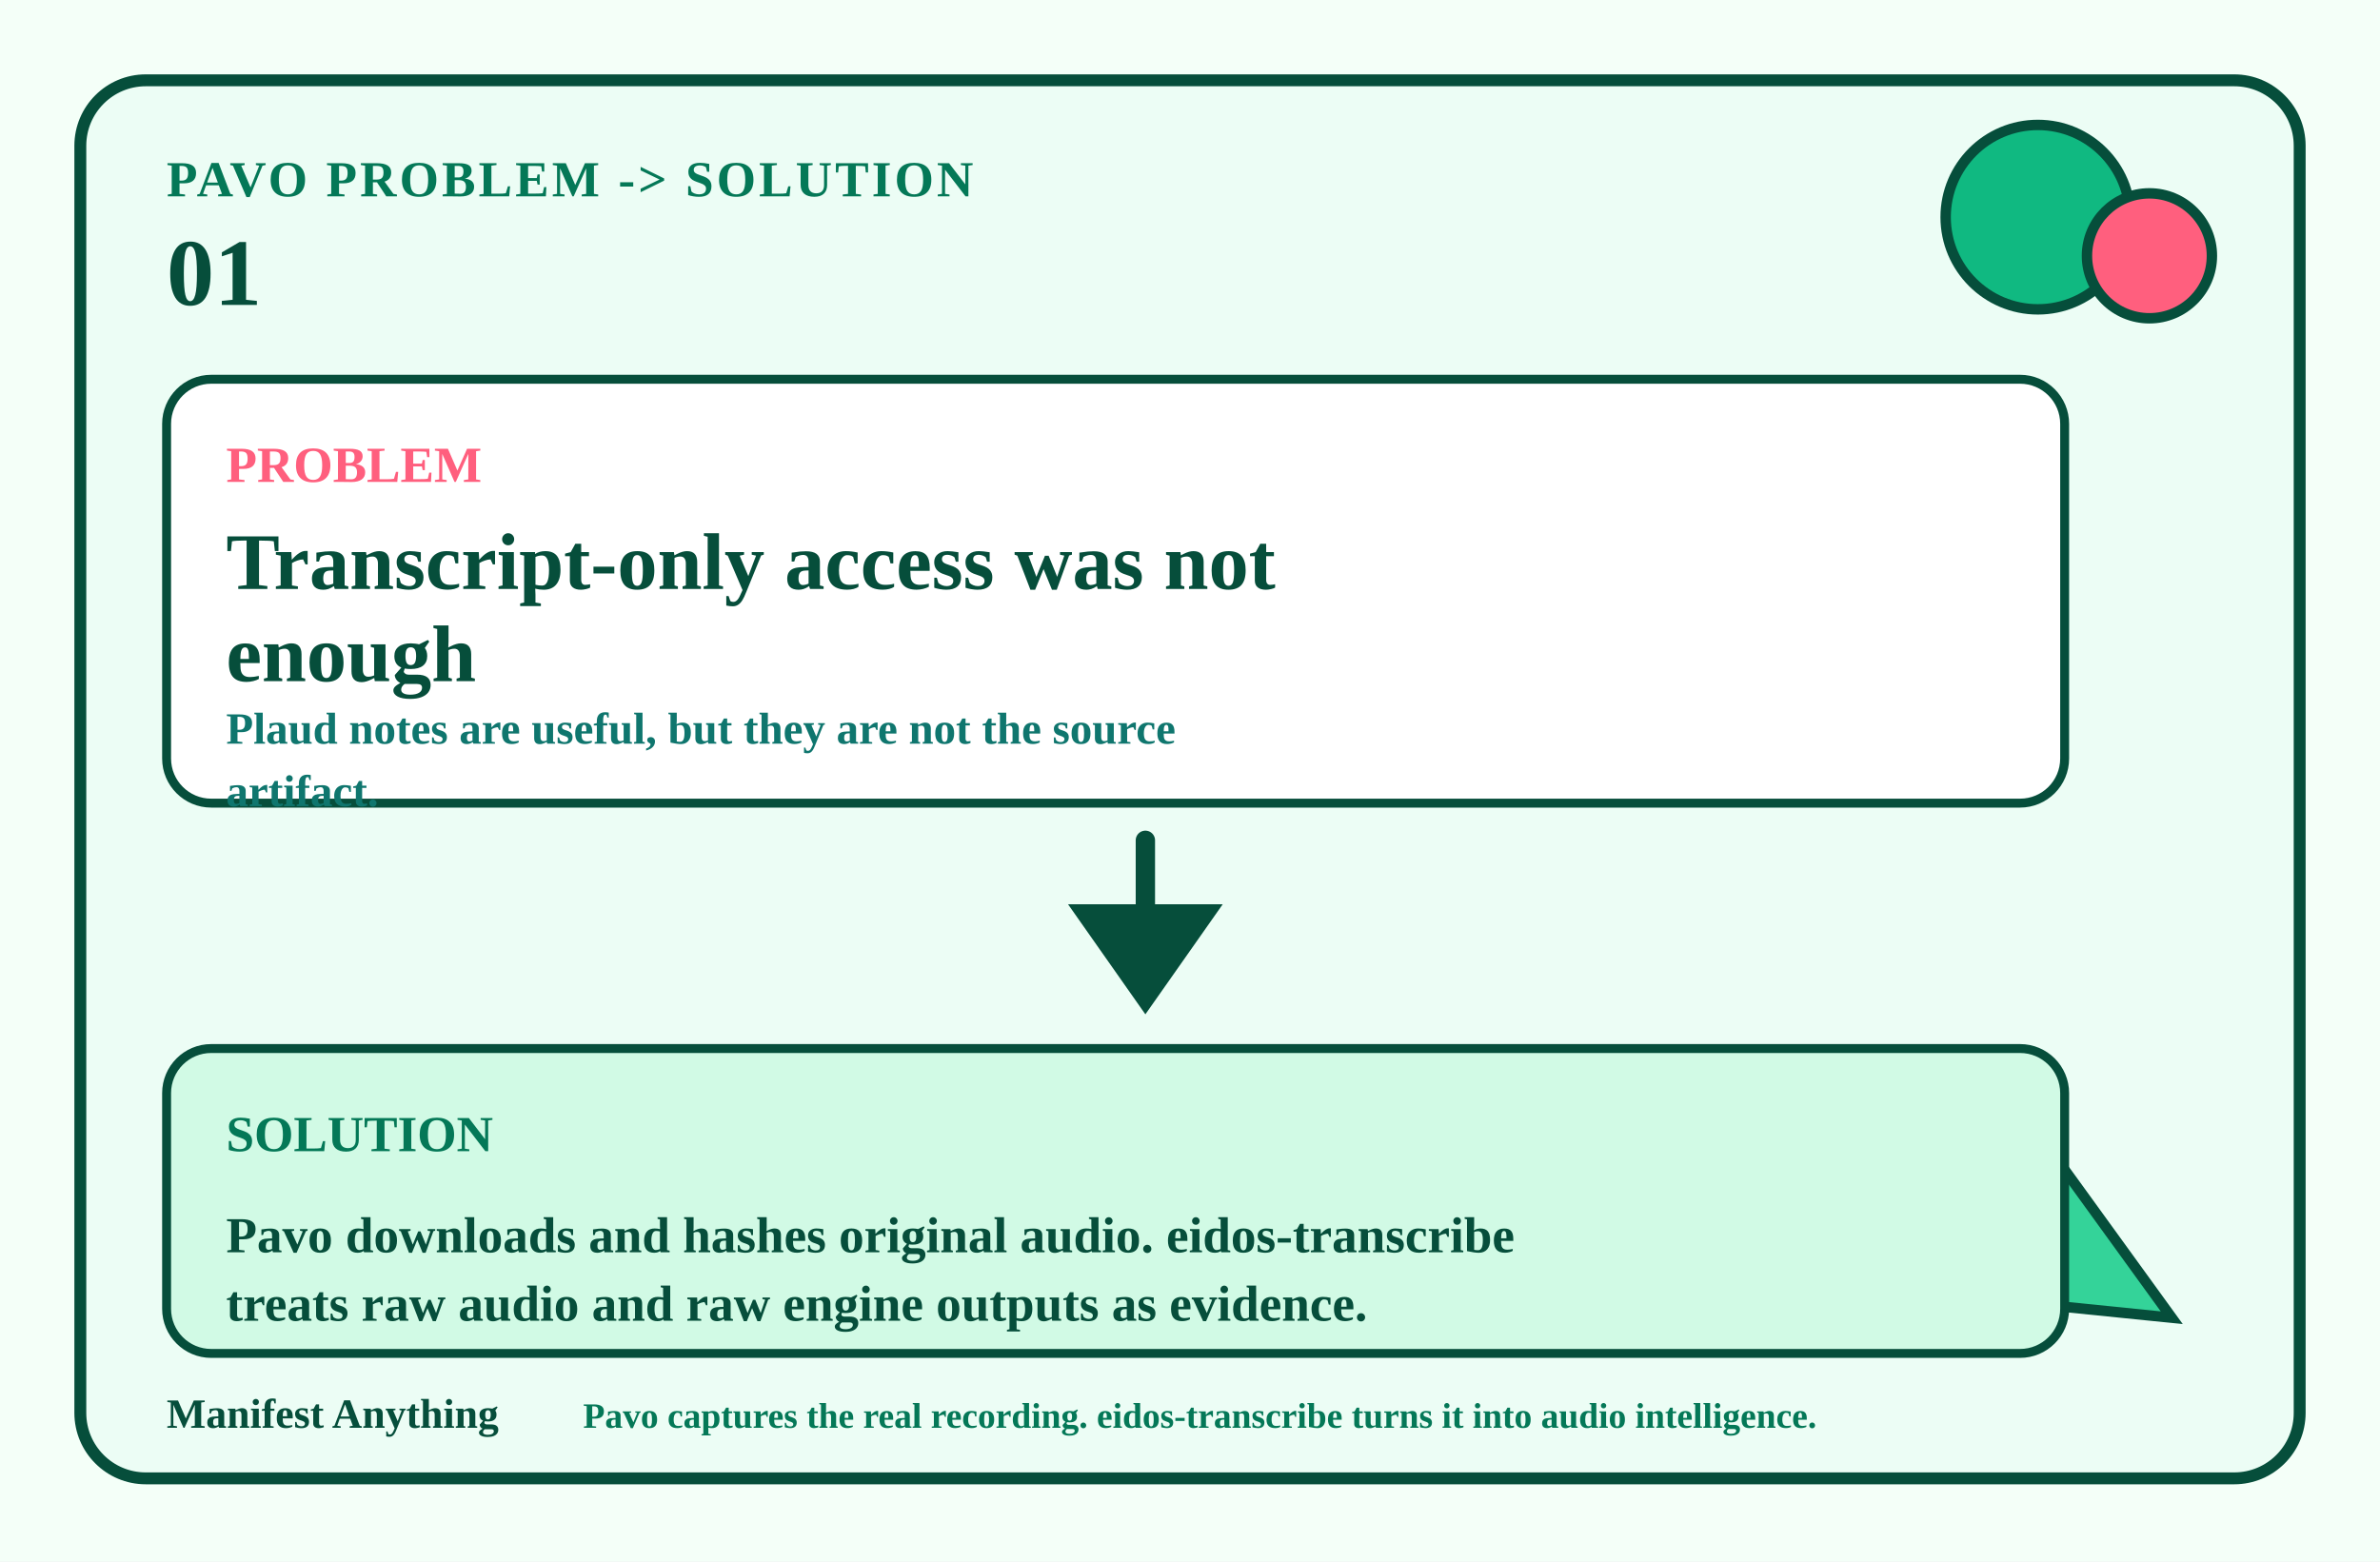
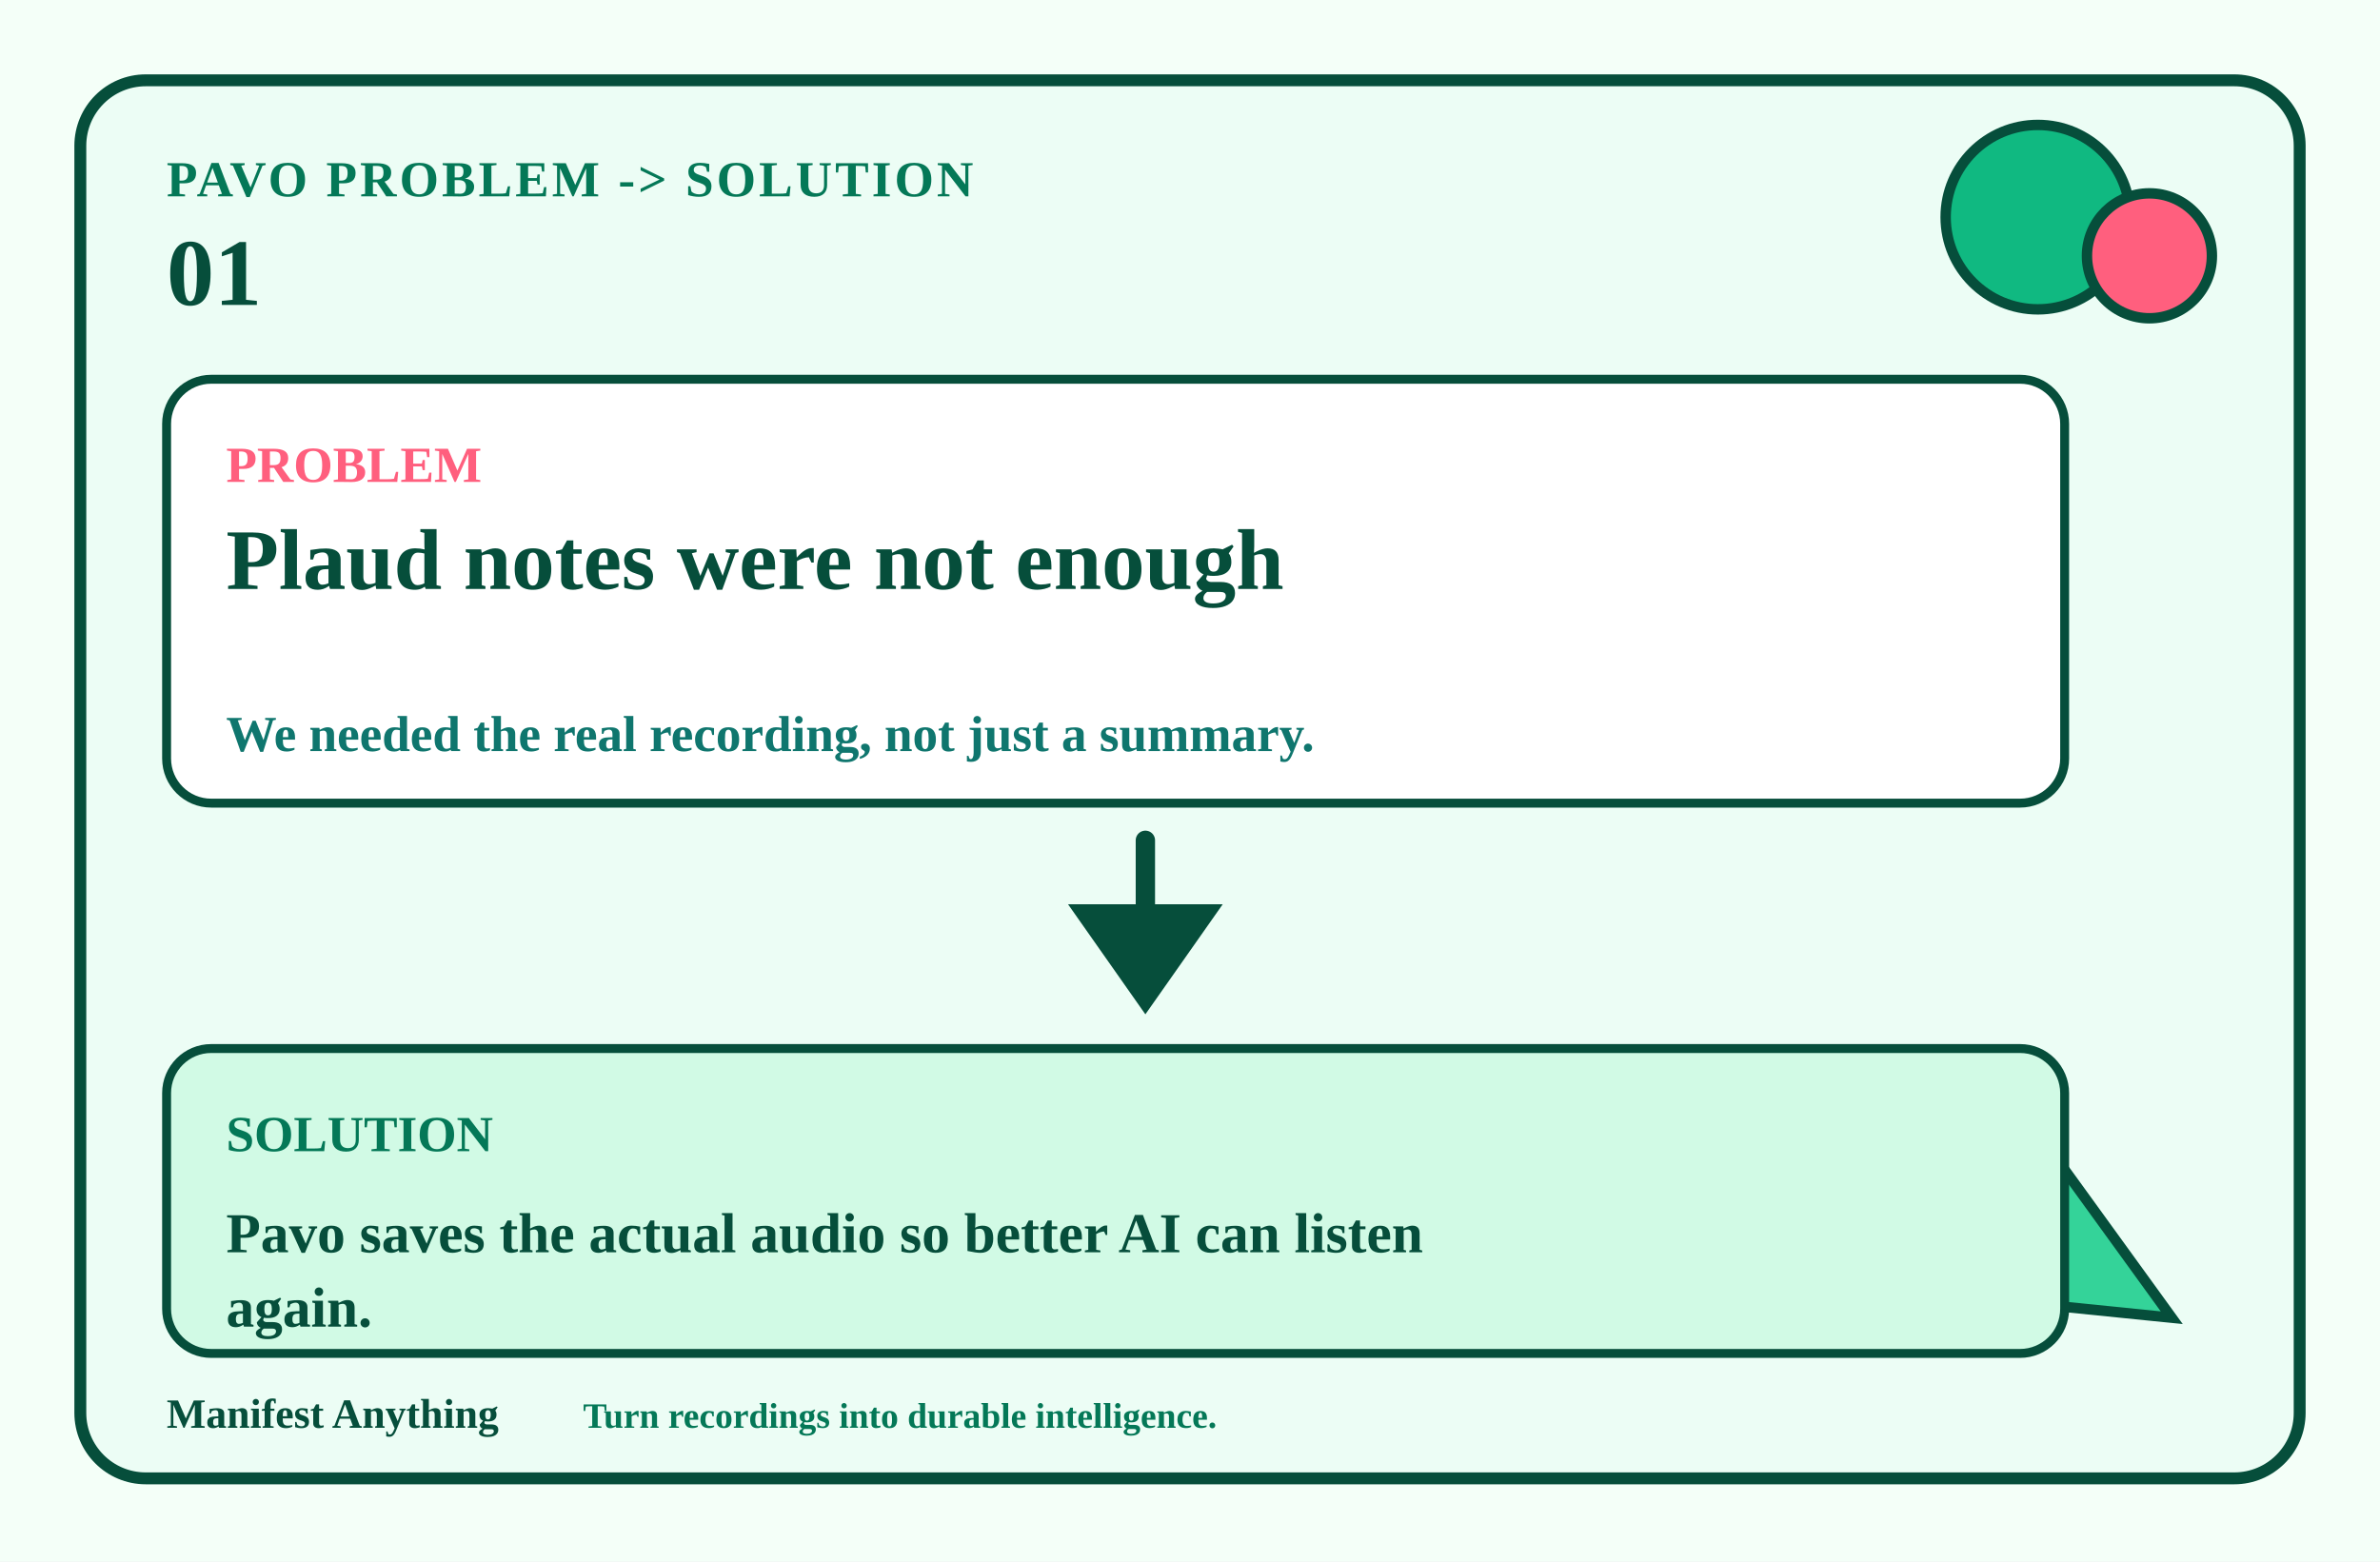
<svg xmlns="http://www.w3.org/2000/svg" width="1600" height="1050" viewBox="0 0 1600 1050" role="img" aria-labelledby="title desc">
  <rect width="1600" height="1050" fill="#f4fff8" />
  <rect x="54" y="54" width="1492" height="940" rx="44" fill="#ecfdf5" stroke="#064e3b" stroke-width="8" />
  <circle cx="1370" cy="146" r="62" fill="#10b981" stroke="#064e3b" stroke-width="7" />
  <circle cx="1445" cy="172" r="42" fill="#ff5f7e" stroke="#064e3b" stroke-width="7" />
  <polygon points="1302,870 1376,770 1460,886" fill="#34d399" stroke="#064e3b" stroke-width="7" />
  <text x="112" y="132" font-size="34" font-weight="800" fill="#047857" letter-spacing="2">PAVO PROBLEM -&gt; SOLUTION</text>
  <text x="112" y="205" font-size="64" font-weight="900" fill="#064e3b">01</text>
  <rect x="112" y="255" width="1276" height="285" rx="30" fill="#ffffff" stroke="#064e3b" stroke-width="6" />
  <text x="152" y="324" font-size="34" font-weight="900" fill="#ff5f7e">PROBLEM</text>
-   <text x="152" y="396" font-size="54" font-weight="900" fill="#064e3b">Transcript-only access was not</text>
-   <text x="152" y="458" font-size="54" font-weight="900" fill="#064e3b">enough</text>
-   <text x="152" y="500" font-size="30" font-weight="650" fill="#0f766e">Plaud notes are useful, but they are not the source</text>
-   <text x="152" y="542" font-size="30" font-weight="650" fill="#0f766e">artifact.</text>
+   <text x="152" y="396" font-size="58" font-weight="900" fill="#064e3b">Plaud notes were not enough</text>
+   <text x="152" y="505" font-size="34" font-weight="650" fill="#0f766e">We needed the real recording, not just a summary.</text>
  <path d="M770 565 V620" stroke="#064e3b" stroke-width="13" stroke-linecap="round" />
  <path d="M718 608 L770 682 L822 608 Z" fill="#064e3b" />
  <rect x="112" y="705" width="1276" height="205" rx="30" fill="#d1fae5" stroke="#064e3b" stroke-width="6" />
  <text x="152" y="774" font-size="34" font-weight="900" fill="#047857">SOLUTION</text>
-   <text x="152" y="842" font-size="34" font-weight="800" fill="#064e3b">Pavo downloads and hashes original audio. eidos-transcribe</text>
-   <text x="152" y="888" font-size="34" font-weight="800" fill="#064e3b">treats raw audio and raw engine outputs as evidence.</text>
+   <text x="152" y="842" font-size="38" font-weight="800" fill="#064e3b">Pavo saves the actual audio so better AI can listen</text>
+   <text x="152" y="892" font-size="38" font-weight="800" fill="#064e3b">again.</text>
  <text x="112" y="960" font-size="28" font-weight="800" fill="#064e3b">Manifest Anything</text>
-   <text x="392" y="960" font-size="24" font-weight="650" fill="#047857">Pavo captures the real recording. eidos-transcribe turns it into audio intelligence.</text>
+   <text x="392" y="960" font-size="24" font-weight="650" fill="#047857">Turn recordings into durable intelligence.</text>
</svg>
